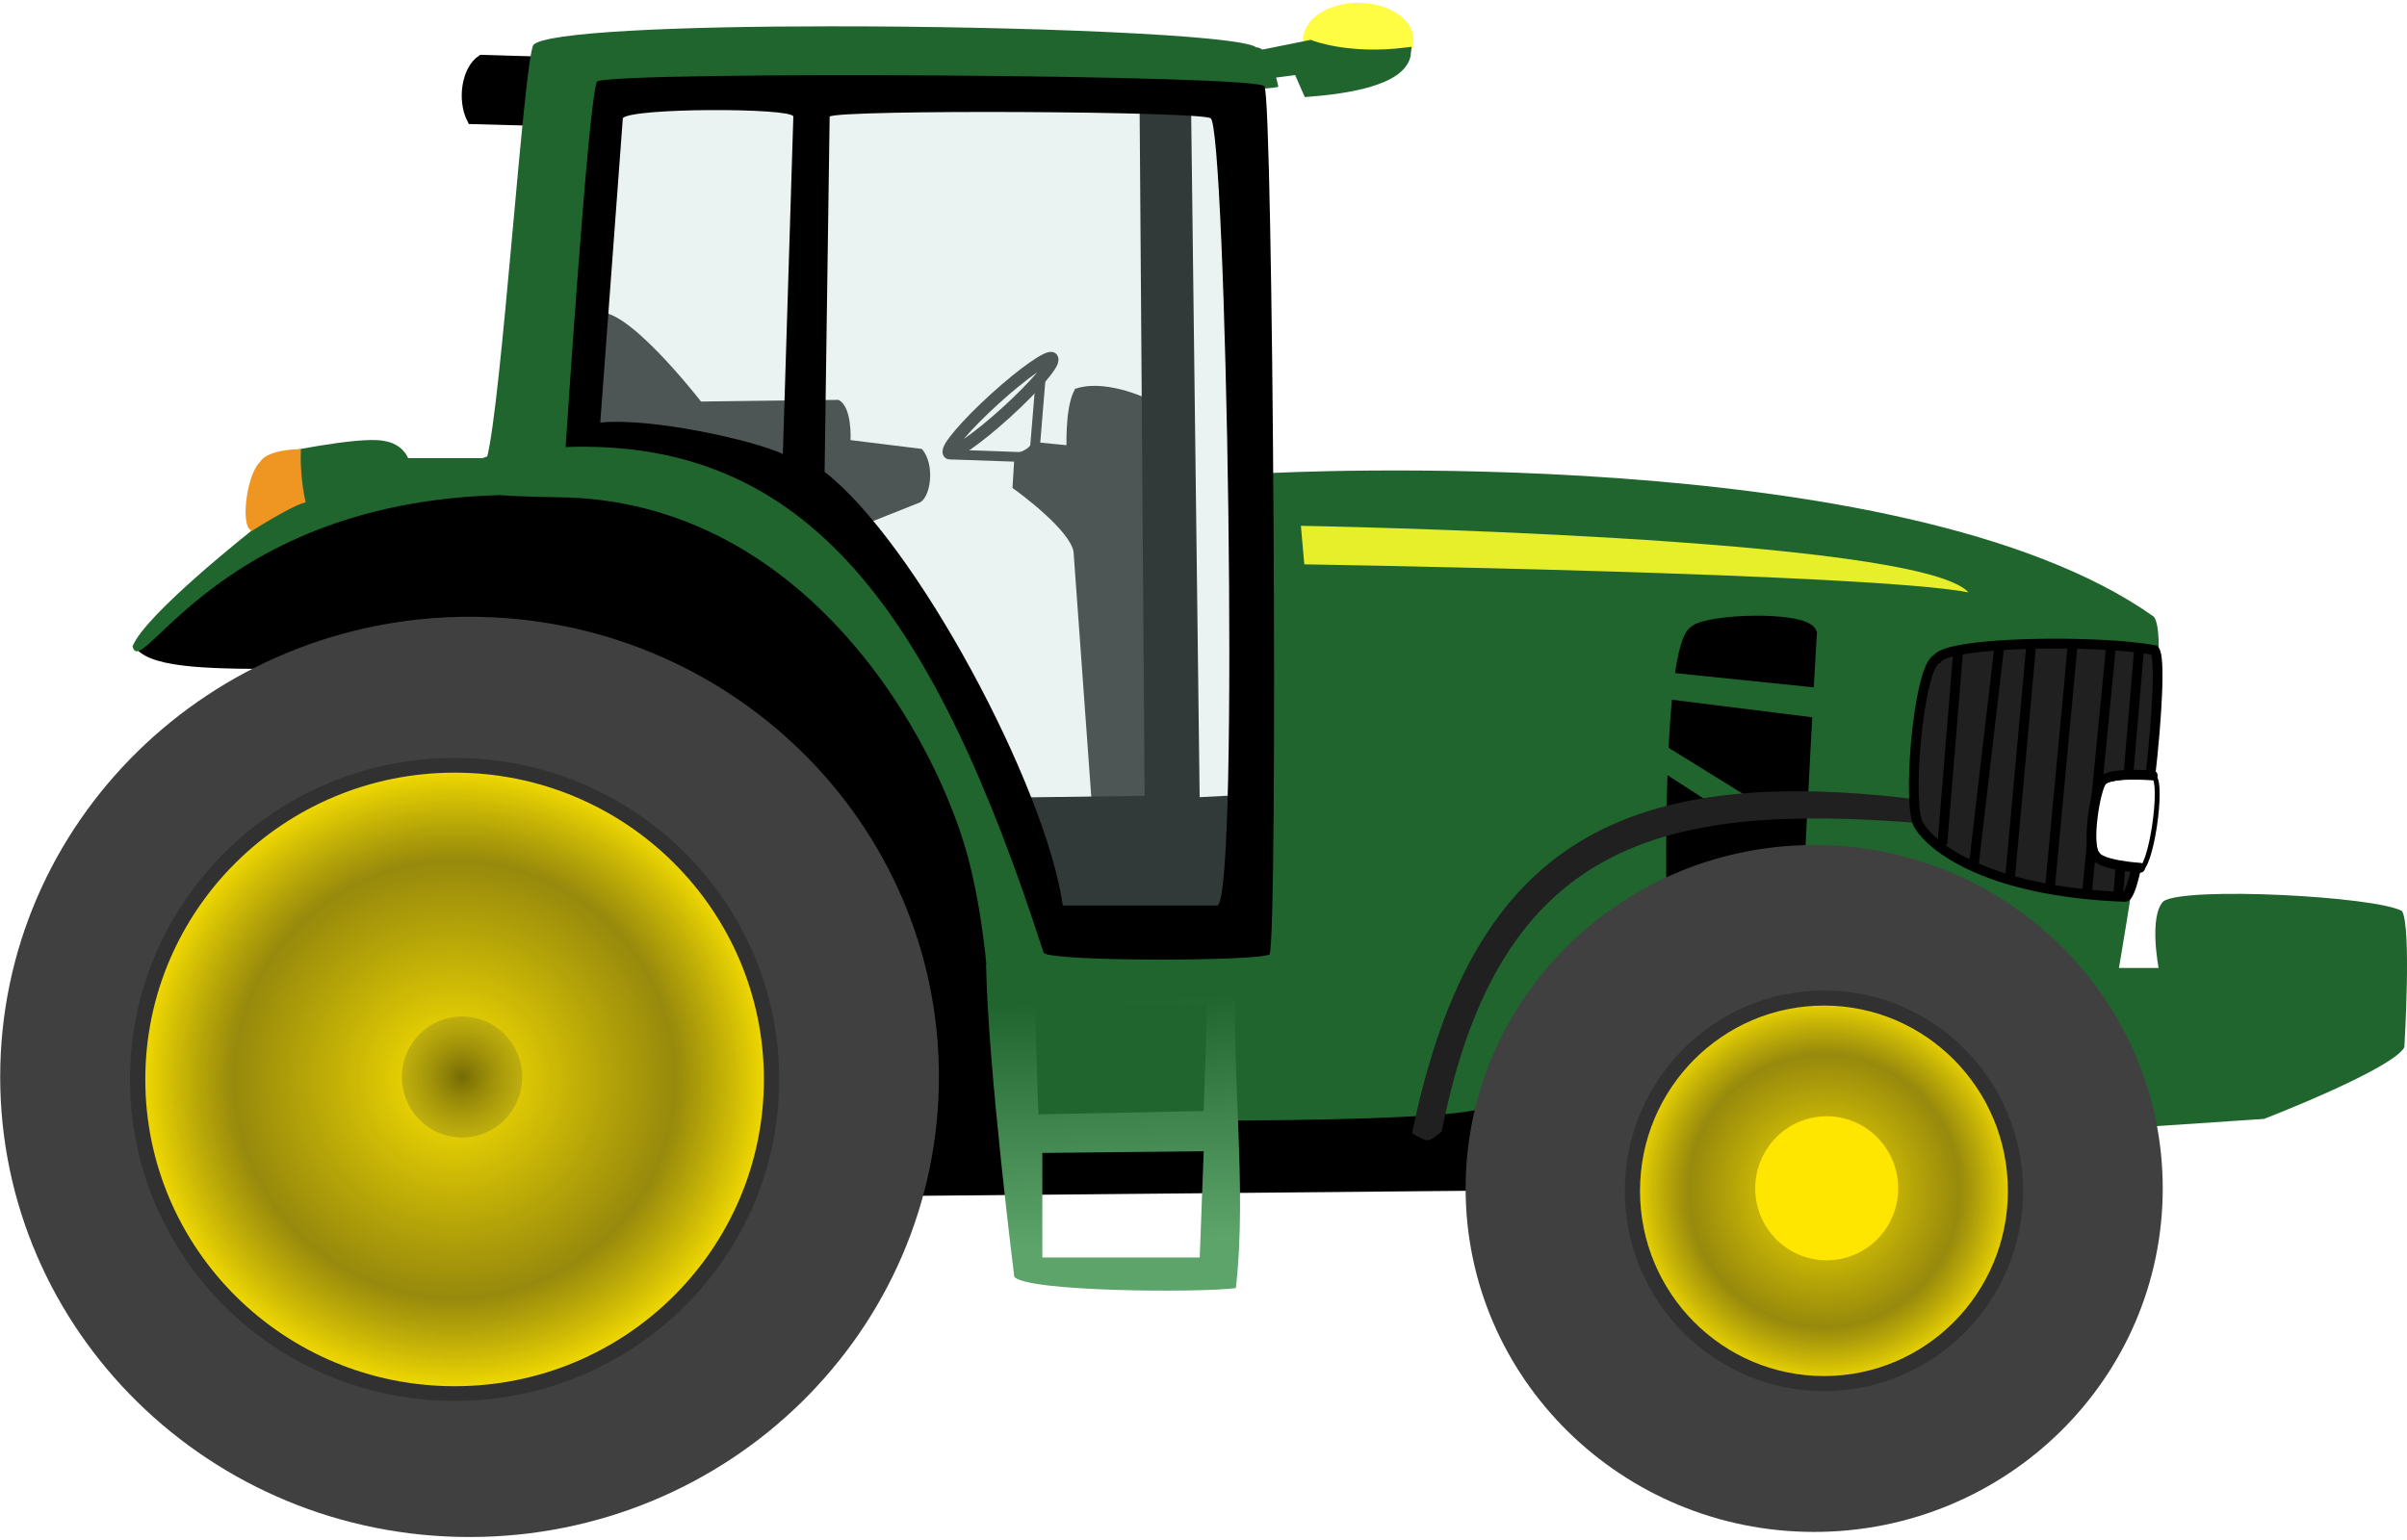
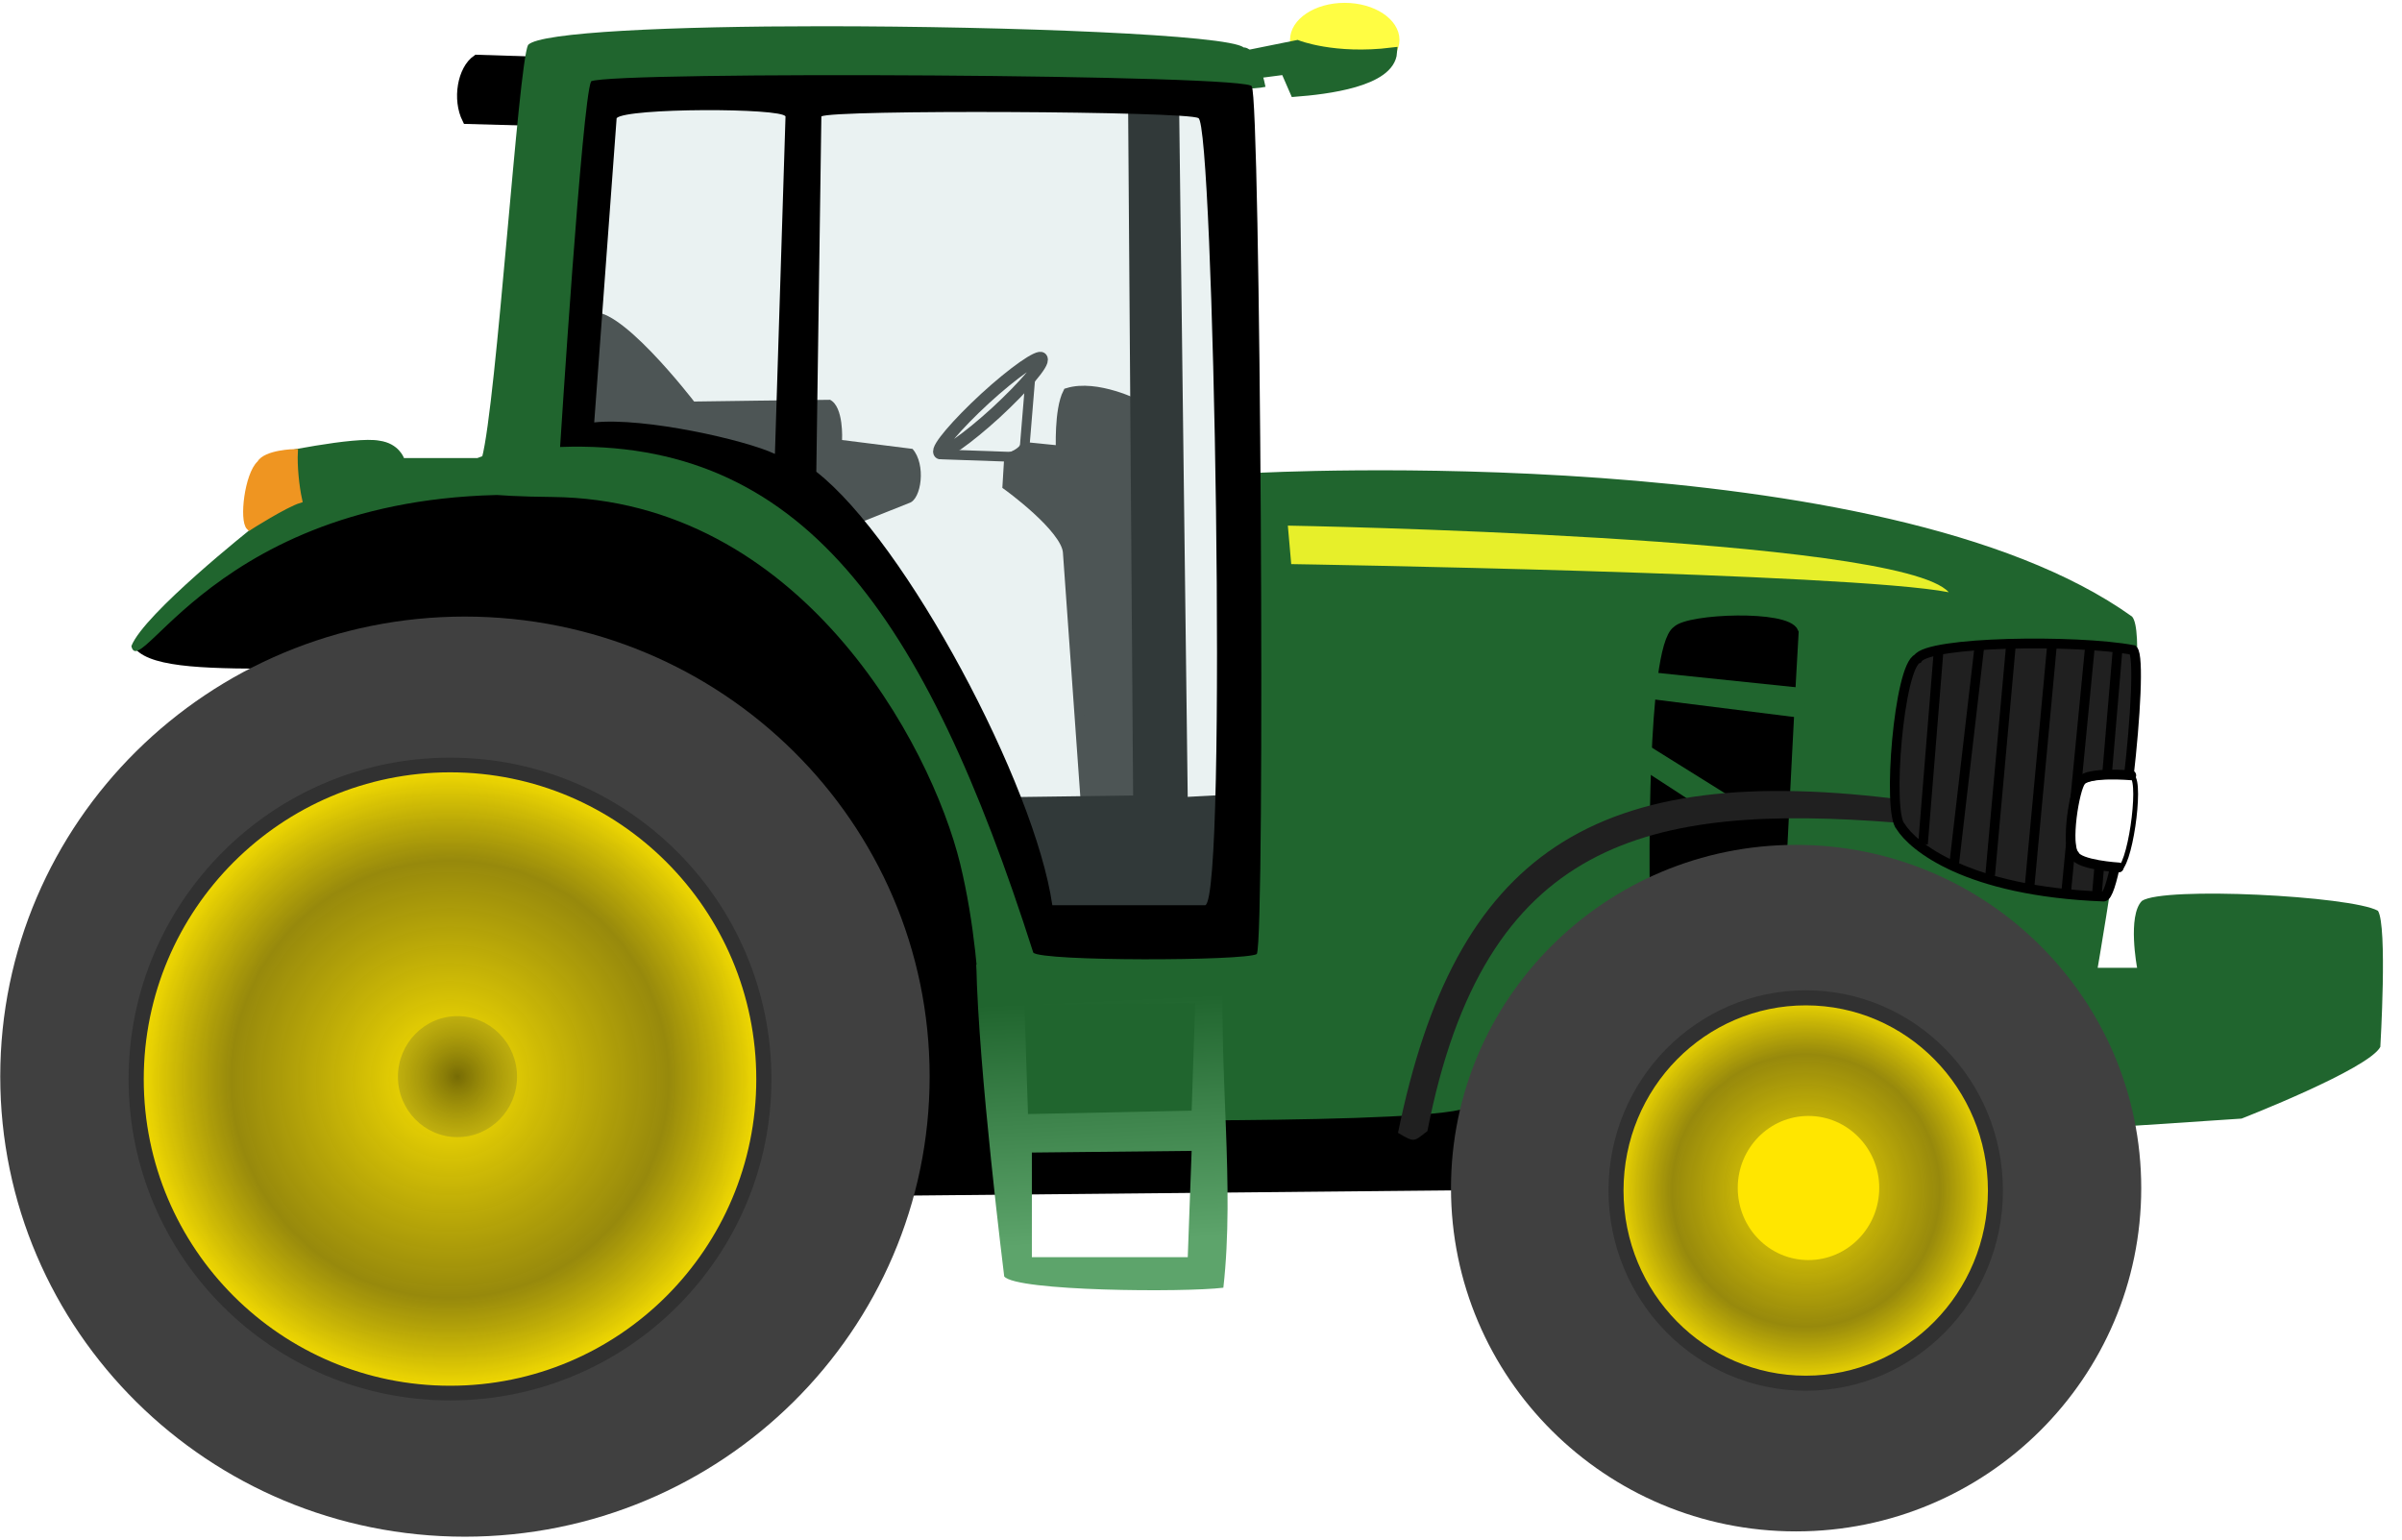
- <svg xmlns="http://www.w3.org/2000/svg" width="50pt" height="32pt" viewBox="0 0 50 32" version="1.1">
+ <svg xmlns="http://www.w3.org/2000/svg" width="39pt" height="25pt" viewBox="0 0 39 25" version="1.1">
  <defs>
-     <linearGradient id="linear0" gradientUnits="userSpaceOnUse" x1="222.52" y1="249.2" x2="221.34" y2="224.45" gradientTransform="matrix(0.202233,0,0,0.203624,-21.65709,-24.92533)">
+     <linearGradient id="linear0" gradientUnits="userSpaceOnUse" x1="222.52" y1="249.2" x2="221.34" y2="224.45" gradientTransform="matrix(0.15649,0,0,0.159081,-16.75847,-19.47291)">
      <stop offset="0" style="stop-color:rgb(36.471%,64.314%,41.961%);stop-opacity:1;" />
      <stop offset="1" style="stop-color:rgb(12.549%,39.608%,18.039%);stop-opacity:1;" />
    </linearGradient>
    <radialGradient id="radial0" gradientUnits="userSpaceOnUse" cx="155.31" cy="233.57" fx="155.31" fy="233.57" r="31.812" gradientTransform="matrix(1,0,0,1.0318,0.000000000000014211,-7.4166)">
      <stop offset="0" style="stop-color:rgb(100%,90.196%,0%);stop-opacity:1;" />
      <stop offset="0.68" style="stop-color:rgb(67.059%,60.392%,0%);stop-opacity:0.812;" />
      <stop offset="1" style="stop-color:rgb(100%,90.196%,0%);stop-opacity:1;" />
    </radialGradient>
-     <radialGradient id="radial1" gradientUnits="userSpaceOnUse" cx="155.06" cy="232.3" fx="155.06" fy="232.3" r="7.821" gradientTransform="matrix(0.176687,0,0,0.176769,-17.79829,-18.68492)">
+     <radialGradient id="radial1" gradientUnits="userSpaceOnUse" cx="155.06" cy="232.3" fx="155.06" fy="232.3" r="7.821" gradientTransform="matrix(0.136722,0,0,0.138101,-13.77249,-14.59759)">
      <stop offset="0" style="stop-color:rgb(46.275%,41.961%,1.961%);stop-opacity:1;" />
      <stop offset="1" style="stop-color:rgb(74.51%,68.235%,6.667%);stop-opacity:0.784;" />
    </radialGradient>
    <radialGradient id="radial2" gradientUnits="userSpaceOnUse" cx="295.22" cy="243.92" fx="295.22" fy="243.92" r="19.69" gradientTransform="matrix(1,0,0,1.0128,0,-3.1284)">
      <stop offset="0" style="stop-color:rgb(100%,90.196%,0%);stop-opacity:1;" />
      <stop offset="0.68" style="stop-color:rgb(67.059%,60.392%,0%);stop-opacity:0.812;" />
      <stop offset="1" style="stop-color:rgb(100%,90.196%,0%);stop-opacity:1;" />
    </radialGradient>
  </defs>
  <g id="surface1">
-     <path style="fill-rule:nonzero;fill:rgb(0%,0%,0%);fill-opacity:1;stroke-width:1;stroke-linecap:butt;stroke-linejoin:miter;stroke:rgb(0%,0%,0%);stroke-opacity:1;stroke-miterlimit:4;" d="M 165.133 128.759 L 156.557 128.509 C 155.031 129.526 154.529 132.557 155.553 134.571 L 164.631 134.821 Z M 165.133 128.759 " transform="matrix(0.202233,0,0,0.203624,-21.65709,-24.92533)" />
-     <path style="fill-rule:nonzero;fill:rgb(14.902%,14.902%,14.902%);fill-opacity:1;stroke-width:1;stroke-linecap:butt;stroke-linejoin:miter;stroke:rgb(14.902%,14.902%,14.902%);stroke-opacity:1;stroke-miterlimit:4;" d="M 225.186 163.75 C 225.186 163.75 220.898 161.601 217.865 162.503 C 216.957 164.287 217.15 168.392 217.15 168.392 L 213.403 168.027 C 213.403 168.027 213.075 168.718 211.781 169.102 L 211.607 171.96 C 211.607 171.96 217.672 176.257 217.865 178.751 L 219.7 203.939 C 220.782 205.896 225.533 203.747 227.504 205.186 Z M 225.186 163.75 " transform="matrix(0.202233,0,0,0.203624,-21.65709,-24.92533)" />
-     <path style="fill:none;stroke-width:1.467;stroke-linecap:butt;stroke-linejoin:miter;stroke:rgb(14.902%,14.902%,14.902%);stroke-opacity:1;stroke-miterlimit:4;" d="M 270.098 149.914 C 270.101 150.486 266.335 150.969 261.697 150.969 C 257.06 150.969 253.293 150.482 253.29 149.909 C 253.288 149.337 257.054 148.854 261.691 148.854 C 266.329 148.854 270.096 149.341 270.098 149.914 Z M 270.098 149.914 " transform="matrix(0.128029,-0.116241,0.108623,0.137008,-29.00522,18.31011)" />
-     <path style="fill:none;stroke-width:1;stroke-linecap:butt;stroke-linejoin:miter;stroke:rgb(14.902%,14.902%,14.902%);stroke-opacity:1;stroke-miterlimit:4;" d="M 204.808 168.795 L 212.012 169.044 " transform="matrix(0.202233,0,0,0.203624,-21.65709,-24.92533)" />
-     <path style="fill:none;stroke-width:1;stroke-linecap:butt;stroke-linejoin:miter;stroke:rgb(14.902%,14.902%,14.902%);stroke-opacity:1;stroke-miterlimit:4;" d="M 214.021 160.584 L 213.403 168.027 " transform="matrix(0.202233,0,0,0.203624,-21.65709,-24.92533)" />
-     <path style="fill-rule:nonzero;fill:rgb(0%,0%,0%);fill-opacity:1;stroke-width:1;stroke-linecap:butt;stroke-linejoin:miter;stroke:rgb(0%,0%,0%);stroke-opacity:1;stroke-miterlimit:4;" d="M 224.645 133.036 L 225.166 204.112 L 211.955 204.285 L 215.721 216.428 L 235.172 215.718 L 236.427 203.939 L 229.821 204.285 L 228.933 133.209 Z M 224.645 133.036 " transform="matrix(0.202233,0,0,0.203624,-21.65709,-24.92533)" />
-     <path style=" stroke:none;fill-rule:nonzero;fill:rgb(0%,0%,0%);fill-opacity:1;" d="M 2.84 13.492 C 7.879 6.281 19.098 10.68 20.402 16.953 L 20.887 23.02 L 30.949 22.996 L 30.641 24.742 L 19.098 24.848 C 19.609 10.242 4.328 15.125 2.84 13.492 Z M 2.84 13.492 " />
-     <path style=" stroke:none;fill-rule:nonzero;fill:rgb(12.549%,39.608%,18.039%);fill-opacity:1;" d="M 17.242 0.547 C 14.125 0.547 11.324 0.664 11.078 0.934 C 10.875 1.344 10.418 8.387 10.113 9.52 L 8.477 9.52 C 8.477 9.52 8.371 9.215 7.961 9.16 C 7.453 9.059 5.676 9.441 5.676 9.441 C 5.473 9.801 5.309 10.961 5.309 10.961 C 5.309 10.961 3.012 12.762 2.754 13.43 C 2.941 14.246 4.75 9.914 11.633 10.309 L 11.852 9.172 C 11.852 9.172 11.836 9.172 11.84 9.172 L 12.551 1.906 C 13.113 1.961 24.152 1.805 24.152 1.805 C 24.152 1.805 26.098 1.91 26.555 1.805 C 26.555 1.805 26.402 0.984 26.094 0.984 C 25.777 0.727 21.246 0.543 17.242 0.547 Z M 11.633 9.047 C 11.633 9.047 6.395 10.281 11.59 10.332 C 16.785 10.383 19.531 15.461 20.145 17.957 C 20.758 20.453 20.477 22.73 20.836 23.277 L 21.469 23.27 C 21.469 23.27 30.336 23.395 30.84 22.996 C 34.109 15.926 42.066 16.23 44.754 23.402 L 47.031 23.25 C 47.031 23.25 49.691 22.223 49.945 21.762 C 49.945 21.762 50.098 19.238 49.895 18.93 C 49.332 18.621 45.398 18.418 44.941 18.727 C 44.633 19.035 44.84 20.113 44.84 20.113 L 44.016 20.113 C 44.016 20.113 45.199 13.328 44.738 12.812 C 39.527 9.113 26.348 9.832 26.348 9.832 L 26.223 19.73 L 21.859 19.758 C 21.043 16.879 19.285 8.902 11.637 9.047 Z M 11.633 9.047 " />
-     <path style=" stroke:none;fill-rule:nonzero;fill:rgb(14.902%,14.902%,14.902%);fill-opacity:1;" d="M 12.359 6.527 C 12.902 6.199 14.562 8.344 14.562 8.344 C 14.562 8.344 17.129 8.309 17.418 8.309 C 17.707 8.453 17.668 9.145 17.668 9.145 L 19.148 9.328 C 19.438 9.652 19.332 10.379 19.078 10.453 L 17.887 10.926 L 16.008 9.727 C 15.539 9.035 12.07 9 12.07 9 Z M 12.359 6.527 " />
-     <path style=" stroke:none;fill-rule:nonzero;fill:rgb(70.588%,81.176%,81.176%);fill-opacity:0.275;" d="M 12.648 2.055 L 12.109 9 C 12.109 9 15.938 9.145 16.586 10.199 C 18.609 10.855 21.641 17.98 21.785 19.219 L 26.012 19.219 C 26.012 19.219 25.938 2.238 25.723 2.02 C 25.723 2.02 13.082 1.727 12.648 2.055 Z M 12.648 2.055 " />
-     <path style=" stroke:none;fill-rule:nonzero;fill:rgb(0%,0%,0%);fill-opacity:1;" d="M 12.402 1.691 C 12.219 2.055 11.75 9.289 11.75 9.289 C 16.805 9.109 19.402 12.746 21.68 19.801 C 21.859 19.984 26.121 19.977 26.371 19.832 C 26.555 19.504 26.445 1.98 26.266 1.801 C 26.41 1.547 12.871 1.473 12.402 1.691 Z M 16.48 2.422 L 16.262 9.434 C 15.648 9.145 13.516 8.672 12.469 8.781 L 12.938 2.453 C 13.152 2.238 16.406 2.238 16.48 2.418 Z M 17.234 2.422 C 17.453 2.273 24.93 2.309 25.145 2.457 C 25.469 2.527 25.762 18.637 25.289 18.816 L 22.078 18.816 C 21.715 16.309 19.008 11.258 17.129 9.805 Z M 17.234 2.422 " />
-     <path style="fill-rule:nonzero;fill:rgb(93.725%,58.431%,12.941%);fill-opacity:1;stroke-width:0.6;stroke-linecap:butt;stroke-linejoin:miter;stroke:rgb(93.725%,58.431%,12.941%);stroke-opacity:1;stroke-miterlimit:4;" d="M 132.954 176.238 C 132.954 176.238 136.682 173.898 138.13 173.456 C 137.821 172.018 137.628 169.927 137.686 168.545 C 137.686 168.545 134.673 168.603 134.035 169.735 C 132.78 170.867 132.2 175.49 132.954 176.238 Z M 132.954 176.238 " transform="matrix(0.202233,0,0,0.203624,-21.65709,-24.92533)" />
-     <path style="fill-rule:nonzero;fill:rgb(0%,0%,0%);fill-opacity:1;stroke-width:1;stroke-linecap:butt;stroke-linejoin:miter;stroke:rgb(0%,0%,0%);stroke-opacity:1;stroke-miterlimit:4;" d="M 278.748 212.687 C 278.748 212.687 278.4 188.573 281.066 186.789 C 282.321 185.542 292.501 185.178 293.215 186.962 C 293.042 189.475 291.96 210.366 291.96 210.366 Z M 278.748 212.687 " transform="matrix(0.202233,0,0,0.203624,-21.65709,-24.92533)" />
-     <path style=" stroke:none;fill-rule:nonzero;fill:rgb(12.549%,39.608%,18.039%);fill-opacity:1;" d="M 34.391 13.945 L 37.93 14.309 L 37.82 14.926 L 34.316 14.488 Z M 34.391 13.945 " />
-     <path style=" stroke:none;fill-rule:nonzero;fill:rgb(12.549%,39.608%,18.039%);fill-opacity:1;" d="M 34.32 15.328 L 36.379 16.602 L 35.512 16.672 L 34.102 15.762 Z M 34.32 15.328 " />
-     <path style=" stroke:none;fill-rule:nonzero;fill:rgb(90.588%,93.725%,16.471%);fill-opacity:1;" d="M 27.023 10.926 L 27.094 11.727 C 27.094 11.727 38.832 11.91 40.891 12.309 C 39.844 11.145 27.023 10.926 27.023 10.926 Z M 27.023 10.926 " />
-     <path style=" stroke:none;fill-rule:nonzero;fill:rgb(12.549%,12.549%,12.549%);fill-opacity:1;" d="M 29.332 23.547 C 29.695 23.762 29.66 23.727 29.949 23.512 C 31.141 17.445 34.57 16.691 39.805 17.098 C 40.023 16.883 40.168 16.812 40.023 16.637 C 33.414 15.766 30.527 17.762 29.332 23.547 Z M 29.332 23.547 " />
-     <path style=" stroke:none;fill-rule:nonzero;fill:url(#linear0);" d="M 25.672 19.98 L 24.859 20.016 L 21.723 20.016 L 20.484 20.051 C 20.523 22.195 21.07 26.531 21.07 26.531 C 21.324 26.84 24.855 26.867 25.672 26.766 C 25.914 24.637 25.566 22.281 25.672 19.98 Z M 25.078 20.848 L 25.004 23.086 L 21.57 23.156 L 21.496 20.883 Z M 25.004 23.922 L 24.922 26.129 L 21.652 26.129 L 21.652 23.957 Z M 25.004 23.922 " />
-     <path style="fill-rule:nonzero;fill:rgb(12.549%,12.549%,12.549%);fill-opacity:1;stroke-width:1;stroke-linecap:butt;stroke-linejoin:miter;stroke:rgb(0%,0%,0%);stroke-opacity:1;stroke-miterlimit:4;" d="M 328.389 188.746 C 322.498 187.672 307.142 187.863 306.06 189.647 C 304.109 190.357 302.854 205.359 304.283 206.778 C 305.539 208.754 311.063 213.397 325.357 213.934 C 326.96 213.934 329.645 189.993 328.389 188.746 Z M 328.389 188.746 " transform="matrix(0.202233,0,0,0.203624,-21.65709,-24.92533)" />
-     <path style="fill:none;stroke-width:1;stroke-linecap:butt;stroke-linejoin:miter;stroke:rgb(0%,0%,0%);stroke-opacity:1;stroke-miterlimit:4;" d="M 308.204 189.11 L 306.601 208.582 " transform="matrix(0.202233,0,0,0.203624,-21.65709,-24.92533)" />
-     <path style="fill:none;stroke-width:1;stroke-linecap:butt;stroke-linejoin:miter;stroke:rgb(0%,0%,0%);stroke-opacity:1;stroke-miterlimit:4;" d="M 312.492 188.036 L 309.827 210.711 " transform="matrix(0.202233,0,0,0.203624,-21.65709,-24.92533)" />
-     <path style="fill:none;stroke-width:1;stroke-linecap:butt;stroke-linejoin:miter;stroke:rgb(0%,0%,0%);stroke-opacity:1;stroke-miterlimit:4;" d="M 315.718 188.381 L 313.574 211.785 " transform="matrix(0.202233,0,0,0.203624,-21.65709,-24.92533)" />
-     <path style="fill:none;stroke-width:1;stroke-linecap:butt;stroke-linejoin:miter;stroke:rgb(0%,0%,0%);stroke-opacity:1;stroke-miterlimit:4;" d="M 320.006 188.036 L 317.669 212.86 " transform="matrix(0.202233,0,0,0.203624,-21.65709,-24.92533)" />
-     <path style="fill:none;stroke-width:1;stroke-linecap:butt;stroke-linejoin:miter;stroke:rgb(0%,0%,0%);stroke-opacity:1;stroke-miterlimit:4;" d="M 323.927 188.381 L 321.435 213.742 " transform="matrix(0.202233,0,0,0.203624,-21.65709,-24.92533)" />
-     <path style="fill:none;stroke-width:1;stroke-linecap:butt;stroke-linejoin:miter;stroke:rgb(0%,0%,0%);stroke-opacity:1;stroke-miterlimit:4;" d="M 326.786 188.938 L 324.642 213.934 " transform="matrix(0.202233,0,0,0.203624,-21.65709,-24.92533)" />
-     <path style="fill-rule:nonzero;fill:rgb(100%,100%,100%);fill-opacity:1;stroke-width:0.5;stroke-linecap:butt;stroke-linejoin:miter;stroke:rgb(0%,0%,0%);stroke-opacity:1;stroke-miterlimit:4;" d="M 328.331 201.676 C 328.331 201.676 324.12 201.407 322.961 202.309 C 322.034 203.018 321.745 208.639 322.556 209.944 L 326.786 211.191 C 328.041 211.267 329.297 202.366 328.331 201.676 Z M 328.331 201.676 " transform="matrix(0.202233,0,0,0.203624,-21.65709,-24.92533)" />
-     <path style="fill:none;stroke-width:1;stroke-linecap:round;stroke-linejoin:round;stroke:rgb(0%,0%,0%);stroke-opacity:1;stroke-miterlimit:4;" d="M 328.215 201.541 C 328.215 201.541 323.676 201.158 323 202.136 C 322.324 202.846 321.358 208.735 322.324 209.675 C 322.768 210.711 326.921 210.961 326.921 210.961 " transform="matrix(0.202233,0,0,0.203624,-21.65709,-24.92533)" />
-     <path style="fill-rule:nonzero;fill:rgb(100%,99.216%,26.275%);fill-opacity:1;stroke-width:0.5;stroke-linecap:round;stroke-linejoin:round;stroke:rgb(100%,99.216%,26.275%);stroke-opacity:1;stroke-miterlimit:4;" d="M 252.034 126.495 C 252.034 128.452 249.601 130.025 246.607 130.025 C 243.594 130.025 241.179 128.452 241.179 126.495 C 241.179 124.538 243.594 122.946 246.607 122.946 C 249.601 122.946 252.034 124.538 252.034 126.495 Z M 252.034 126.495 " transform="matrix(0.202233,0,0,0.203624,-21.65709,-24.92533)" />
-     <path style="fill-rule:nonzero;fill:rgb(12.549%,39.608%,18.039%);fill-opacity:1;stroke-width:1;stroke-linecap:butt;stroke-linejoin:miter;stroke:rgb(12.549%,39.608%,18.039%);stroke-opacity:1;stroke-miterlimit:4;" d="M 236.621 130.025 L 240.426 129.526 L 241.43 131.79 C 244.714 131.54 251.281 130.792 251.532 127.761 C 245.467 128.509 241.681 126.994 241.681 126.994 L 235.365 128.26 Z M 236.621 130.025 " transform="matrix(0.202233,0,0,0.203624,-21.65709,-24.92533)" />
-     <path style=" stroke:none;fill-rule:nonzero;fill:rgb(25.098%,25.098%,25.098%);fill-opacity:1;" d="M 19.504 22.375 C 19.504 27.656 15.141 31.938 9.754 31.938 C 4.367 31.938 0.004 27.656 0.004 22.375 C 0.004 17.094 4.367 12.816 9.754 12.816 C 15.141 12.816 19.504 17.094 19.504 22.375 Z M 19.504 22.375 " />
-     <path style="fill-rule:nonzero;fill:url(#radial0);stroke-width:1.5;stroke-linecap:round;stroke-linejoin:round;stroke:rgb(19.216%,19.216%,19.216%);stroke-opacity:1;stroke-miterlimit:4;" d="M 186.362 233.57 C 186.362 251.286 172.468 265.643 155.312 265.643 C 138.156 265.643 124.244 251.286 124.244 233.57 C 124.244 215.854 138.156 201.496 155.312 201.496 C 172.468 201.496 186.362 215.854 186.362 233.57 Z M 186.362 233.57 " transform="matrix(0.21198,0,0,0.203512,-23.47781,-25.10452)" />
-     <path style=" stroke:none;fill-rule:nonzero;fill:url(#radial1);" d="M 10.848 22.379 C 10.848 23.074 10.289 23.637 9.598 23.637 C 8.91 23.637 8.348 23.074 8.348 22.379 C 8.348 21.684 8.91 21.121 9.598 21.121 C 10.289 21.121 10.848 21.684 10.848 22.379 Z M 10.848 22.379 " />
-     <path style=" stroke:none;fill-rule:nonzero;fill:rgb(25.098%,25.098%,25.098%);fill-opacity:1;" d="M 44.926 24.695 C 44.926 28.637 41.684 31.832 37.684 31.832 C 33.688 31.832 30.445 28.637 30.445 24.695 C 30.445 20.754 33.688 17.559 37.684 17.559 C 41.684 17.559 44.926 20.754 44.926 24.695 Z M 44.926 24.695 " />
-     <path style="fill-rule:nonzero;fill:url(#radial2);stroke-width:1.5;stroke-linecap:round;stroke-linejoin:round;stroke:rgb(19.216%,19.216%,19.216%);stroke-opacity:1;stroke-miterlimit:4;" d="M 314.151 243.925 C 314.151 254.517 305.671 263.106 295.221 263.106 C 284.751 263.106 276.271 254.517 276.271 243.925 C 276.271 233.314 284.751 224.724 295.221 224.724 C 305.671 224.724 314.151 233.314 314.151 243.925 Z M 314.151 243.925 " transform="matrix(0.210059,0,0,0.208735,-24.12312,-26.16947)" />
-     <path style=" stroke:none;fill-rule:nonzero;fill:rgb(100%,90.196%,0%);fill-opacity:1;" d="M 39.43 24.691 C 39.43 25.52 38.766 26.188 37.945 26.188 C 37.125 26.188 36.461 25.52 36.461 24.691 C 36.461 23.867 37.125 23.195 37.945 23.195 C 38.766 23.195 39.43 23.867 39.43 24.691 Z M 39.43 24.691 " />
+     <path style="fill-rule:nonzero;fill:rgb(0%,0%,0%);fill-opacity:1;stroke-width:1;stroke-linecap:butt;stroke-linejoin:miter;stroke:rgb(0%,0%,0%);stroke-opacity:1;stroke-miterlimit:4;" d="M 165.126 128.768 L 156.564 128.498 C 155.041 129.53 154.517 132.55 155.54 134.563 L 164.627 134.809 Z M 165.126 128.768 " transform="matrix(0.15649,0,0,0.159081,-16.75847,-19.47291)" />
+     <path style="fill-rule:nonzero;fill:rgb(14.902%,14.902%,14.902%);fill-opacity:1;stroke-width:1;stroke-linecap:butt;stroke-linejoin:miter;stroke:rgb(14.902%,14.902%,14.902%);stroke-opacity:1;stroke-miterlimit:4;" d="M 225.184 163.759 C 225.184 163.759 220.89 161.598 217.87 162.507 C 216.946 164.275 217.146 168.4 217.146 168.4 L 213.402 168.032 C 213.402 168.032 213.077 168.719 211.779 169.112 L 211.604 171.961 C 211.604 171.961 217.67 176.258 217.87 178.762 L 219.692 203.931 C 220.79 205.896 225.533 203.76 227.505 205.184 Z M 225.184 163.759 " transform="matrix(0.15649,0,0,0.159081,-16.75847,-19.47291)" />
+     <path style="fill:none;stroke-width:1.467;stroke-linecap:butt;stroke-linejoin:miter;stroke:rgb(14.902%,14.902%,14.902%);stroke-opacity:1;stroke-miterlimit:4;" d="M 270.086 149.918 C 270.114 150.489 266.324 150.96 261.697 150.975 C 257.048 150.972 253.285 150.48 253.298 149.907 C 253.27 149.336 257.06 148.866 261.687 148.85 C 266.337 148.853 270.099 149.345 270.086 149.918 Z M 270.086 149.918 " transform="matrix(0.0990701,-0.0908133,0.0840535,0.107037,-22.44451,14.30477)" />
+     <path style="fill:none;stroke-width:1;stroke-linecap:butt;stroke-linejoin:miter;stroke:rgb(14.902%,14.902%,14.902%);stroke-opacity:1;stroke-miterlimit:4;" d="M 204.815 168.793 L 212.004 169.039 " transform="matrix(0.15649,0,0,0.159081,-16.75847,-19.47291)" />
+     <path style="fill:none;stroke-width:1;stroke-linecap:butt;stroke-linejoin:miter;stroke:rgb(14.902%,14.902%,14.902%);stroke-opacity:1;stroke-miterlimit:4;" d="M 214.026 160.592 L 213.402 168.032 " transform="matrix(0.15649,0,0,0.159081,-16.75847,-19.47291)" />
+     <path style="fill-rule:nonzero;fill:rgb(0%,0%,0%);fill-opacity:1;stroke-width:1;stroke-linecap:butt;stroke-linejoin:miter;stroke:rgb(0%,0%,0%);stroke-opacity:1;stroke-miterlimit:4;" d="M 224.634 133.041 L 225.159 204.103 L 211.954 204.275 L 215.723 216.43 L 235.168 215.718 L 236.416 203.931 L 229.826 204.275 L 228.928 133.213 Z M 224.634 133.041 " transform="matrix(0.15649,0,0,0.159081,-16.75847,-19.47291)" />
+     <path style=" stroke:none;fill-rule:nonzero;fill:rgb(0%,0%,0%);fill-opacity:1;" d="M 2.199 10.539 C 6.098 4.906 14.777 8.344 15.789 13.246 L 16.164 17.984 L 23.949 17.965 L 23.711 19.328 L 14.777 19.414 C 15.176 8 3.348 11.816 2.199 10.539 Z M 2.199 10.539 " />
+     <path style=" stroke:none;fill-rule:nonzero;fill:rgb(12.549%,39.608%,18.039%);fill-opacity:1;" d="M 13.344 0.426 C 10.93 0.426 8.762 0.52 8.574 0.73 C 8.414 1.051 8.062 6.551 7.824 7.438 L 6.559 7.438 C 6.559 7.438 6.477 7.199 6.16 7.156 C 5.766 7.078 4.391 7.375 4.391 7.375 C 4.234 7.656 4.109 8.562 4.109 8.562 C 4.109 8.562 2.332 9.969 2.133 10.492 C 2.277 11.129 3.676 7.746 9 8.055 L 9.172 7.164 C 9.172 7.164 9.16 7.164 9.16 7.164 L 9.711 1.488 C 10.148 1.531 18.688 1.41 18.688 1.41 C 18.688 1.41 20.195 1.492 20.547 1.41 C 20.547 1.41 20.43 0.77 20.191 0.77 C 19.945 0.566 16.441 0.426 13.344 0.426 Z M 9 7.066 C 9 7.066 4.949 8.031 8.969 8.07 C 12.988 8.113 15.113 12.078 15.59 14.027 C 16.062 15.98 15.844 17.758 16.125 18.184 L 16.613 18.18 C 16.613 18.18 23.473 18.277 23.863 17.965 C 26.395 12.441 32.551 12.68 34.633 18.281 L 36.395 18.164 C 36.395 18.164 38.453 17.363 38.648 17 C 38.648 17 38.766 15.031 38.609 14.789 C 38.172 14.547 35.129 14.391 34.777 14.629 C 34.539 14.871 34.699 15.715 34.699 15.715 L 34.059 15.715 C 34.059 15.715 34.977 10.414 34.617 10.012 C 30.586 7.121 20.387 7.68 20.387 7.68 L 20.293 15.414 L 16.914 15.438 C 16.285 13.188 14.922 6.953 9.004 7.066 Z M 9 7.066 " />
+     <path style=" stroke:none;fill-rule:nonzero;fill:rgb(14.902%,14.902%,14.902%);fill-opacity:1;" d="M 9.562 5.098 C 9.984 4.844 11.27 6.52 11.27 6.52 C 11.27 6.52 13.254 6.492 13.477 6.492 C 13.703 6.605 13.672 7.145 13.672 7.145 L 14.816 7.289 C 15.039 7.539 14.961 8.109 14.762 8.168 L 13.84 8.535 L 12.387 7.598 C 12.023 7.059 9.34 7.031 9.34 7.031 Z M 9.562 5.098 " />
+     <path style=" stroke:none;fill-rule:nonzero;fill:rgb(70.588%,81.176%,81.176%);fill-opacity:0.275;" d="M 9.789 1.605 L 9.371 7.031 C 9.371 7.031 12.332 7.145 12.836 7.969 C 14.398 8.48 16.746 14.047 16.859 15.016 L 20.129 15.016 C 20.129 15.016 20.07 1.75 19.906 1.578 C 19.906 1.578 10.121 1.348 9.789 1.605 Z M 9.789 1.605 " />
+     <path style=" stroke:none;fill-rule:nonzero;fill:rgb(0%,0%,0%);fill-opacity:1;" d="M 9.598 1.32 C 9.453 1.605 9.094 7.258 9.094 7.258 C 13.004 7.117 15.016 9.957 16.777 15.469 C 16.914 15.613 20.211 15.605 20.406 15.492 C 20.547 15.238 20.465 1.547 20.324 1.406 C 20.438 1.207 9.961 1.152 9.598 1.32 Z M 12.754 1.891 L 12.582 7.371 C 12.109 7.145 10.457 6.773 9.648 6.859 L 10.012 1.918 C 10.176 1.75 12.695 1.75 12.754 1.891 Z M 13.336 1.891 C 13.504 1.777 19.289 1.805 19.457 1.918 C 19.707 1.973 19.934 14.559 19.57 14.699 L 17.086 14.699 C 16.805 12.742 14.707 8.797 13.254 7.66 Z M 13.336 1.891 " />
+     <path style="fill-rule:nonzero;fill:rgb(93.725%,58.431%,12.941%);fill-opacity:1;stroke-width:0.6;stroke-linecap:butt;stroke-linejoin:miter;stroke:rgb(93.725%,58.431%,12.941%);stroke-opacity:1;stroke-miterlimit:4;" d="M 132.95 176.233 C 132.95 176.233 136.669 173.901 138.142 173.459 C 137.818 172.01 137.618 169.923 137.693 168.548 C 137.693 168.548 134.672 168.597 134.023 169.726 C 132.775 170.856 132.201 175.497 132.95 176.233 Z M 132.95 176.233 " transform="matrix(0.15649,0,0,0.159081,-16.75847,-19.47291)" />
+     <path style="fill-rule:nonzero;fill:rgb(0%,0%,0%);fill-opacity:1;stroke-width:1;stroke-linecap:butt;stroke-linejoin:miter;stroke:rgb(0%,0%,0%);stroke-opacity:1;stroke-miterlimit:4;" d="M 278.751 212.698 C 278.751 212.698 278.402 188.584 281.073 186.792 C 282.321 185.54 292.505 185.171 293.204 186.964 C 293.029 189.468 291.956 210.365 291.956 210.365 Z M 278.751 212.698 " transform="matrix(0.15649,0,0,0.159081,-16.75847,-19.47291)" />
+     <path style=" stroke:none;fill-rule:nonzero;fill:rgb(12.549%,39.608%,18.039%);fill-opacity:1;" d="M 26.613 10.895 L 29.352 11.18 L 29.266 11.66 L 26.555 11.32 Z M 26.613 10.895 " />
+     <path style=" stroke:none;fill-rule:nonzero;fill:rgb(12.549%,39.608%,18.039%);fill-opacity:1;" d="M 26.559 11.977 L 28.148 12.969 L 27.48 13.023 L 26.387 12.312 Z M 26.559 11.977 " />
+     <path style=" stroke:none;fill-rule:nonzero;fill:rgb(90.588%,93.725%,16.471%);fill-opacity:1;" d="M 20.91 8.535 L 20.965 9.16 C 20.965 9.16 30.047 9.305 31.641 9.617 C 30.832 8.707 20.91 8.535 20.91 8.535 Z M 20.91 8.535 " />
+     <path style=" stroke:none;fill-rule:nonzero;fill:rgb(12.549%,12.549%,12.549%);fill-opacity:1;" d="M 22.699 18.395 C 22.977 18.562 22.953 18.535 23.176 18.367 C 24.098 13.629 26.75 13.039 30.801 13.359 C 30.969 13.191 31.082 13.133 30.969 12.996 C 25.855 12.316 23.621 13.875 22.699 18.395 Z M 22.699 18.395 " />
+     <path style=" stroke:none;fill-rule:nonzero;fill:url(#linear0);" d="M 19.863 15.609 L 19.238 15.637 L 16.809 15.637 L 15.852 15.664 C 15.883 17.34 16.305 20.727 16.305 20.727 C 16.5 20.969 19.234 20.988 19.863 20.91 C 20.051 19.246 19.785 17.406 19.863 15.609 Z M 19.406 16.289 L 19.348 18.035 L 16.691 18.09 L 16.633 16.316 Z M 19.348 18.688 L 19.285 20.414 L 16.754 20.414 L 16.754 18.715 Z M 19.348 18.688 " />
+     <path style="fill-rule:nonzero;fill:rgb(12.549%,12.549%,12.549%);fill-opacity:1;stroke-width:1;stroke-linecap:butt;stroke-linejoin:miter;stroke:rgb(0%,0%,0%);stroke-opacity:1;stroke-miterlimit:4;" d="M 328.4 188.756 C 322.509 187.676 307.133 187.872 306.059 189.64 C 304.112 190.352 302.864 205.356 304.287 206.78 C 305.535 208.744 311.052 213.385 325.355 213.925 C 326.952 213.925 329.648 189.984 328.4 188.756 Z M 328.4 188.756 " transform="matrix(0.15649,0,0,0.159081,-16.75847,-19.47291)" />
+     <path style="fill:none;stroke-width:1;stroke-linecap:butt;stroke-linejoin:miter;stroke:rgb(0%,0%,0%);stroke-opacity:1;stroke-miterlimit:4;" d="M 308.206 189.1 L 306.609 208.572 " transform="matrix(0.15649,0,0,0.159081,-16.75847,-19.47291)" />
+     <path style="fill:none;stroke-width:1;stroke-linecap:butt;stroke-linejoin:miter;stroke:rgb(0%,0%,0%);stroke-opacity:1;stroke-miterlimit:4;" d="M 312.5 188.044 L 309.829 210.709 " transform="matrix(0.15649,0,0,0.159081,-16.75847,-19.47291)" />
+     <path style="fill:none;stroke-width:1;stroke-linecap:butt;stroke-linejoin:miter;stroke:rgb(0%,0%,0%);stroke-opacity:1;stroke-miterlimit:4;" d="M 315.72 188.388 L 313.573 211.789 " transform="matrix(0.15649,0,0,0.159081,-16.75847,-19.47291)" />
+     <path style="fill:none;stroke-width:1;stroke-linecap:butt;stroke-linejoin:miter;stroke:rgb(0%,0%,0%);stroke-opacity:1;stroke-miterlimit:4;" d="M 320.013 188.044 L 317.667 212.869 " transform="matrix(0.15649,0,0,0.159081,-16.75847,-19.47291)" />
+     <path style="fill:none;stroke-width:1;stroke-linecap:butt;stroke-linejoin:miter;stroke:rgb(0%,0%,0%);stroke-opacity:1;stroke-miterlimit:4;" d="M 323.932 188.388 L 321.436 213.753 " transform="matrix(0.15649,0,0,0.159081,-16.75847,-19.47291)" />
+     <path style="fill:none;stroke-width:1;stroke-linecap:butt;stroke-linejoin:miter;stroke:rgb(0%,0%,0%);stroke-opacity:1;stroke-miterlimit:4;" d="M 326.778 188.928 L 324.631 213.925 " transform="matrix(0.15649,0,0,0.159081,-16.75847,-19.47291)" />
+     <path style="fill-rule:nonzero;fill:rgb(100%,100%,100%);fill-opacity:1;stroke-width:0.5;stroke-linecap:butt;stroke-linejoin:miter;stroke:rgb(0%,0%,0%);stroke-opacity:1;stroke-miterlimit:4;" d="M 328.325 201.672 C 328.325 201.672 324.132 201.402 322.958 202.311 C 322.035 203.023 321.735 208.646 322.559 209.947 L 326.778 211.2 C 328.051 211.273 329.299 202.36 328.325 201.672 Z M 328.325 201.672 " transform="matrix(0.15649,0,0,0.159081,-16.75847,-19.47291)" />
+     <path style="fill:none;stroke-width:1;stroke-linecap:round;stroke-linejoin:round;stroke:rgb(0%,0%,0%);stroke-opacity:1;stroke-miterlimit:4;" d="M 328.225 201.55 C 328.225 201.55 323.682 201.157 323.008 202.139 C 322.334 202.851 321.361 208.744 322.334 209.677 C 322.759 210.709 326.927 210.954 326.927 210.954 " transform="matrix(0.15649,0,0,0.159081,-16.75847,-19.47291)" />
+     <path style="fill-rule:nonzero;fill:rgb(100%,99.216%,26.275%);fill-opacity:1;stroke-width:0.5;stroke-linecap:round;stroke-linejoin:round;stroke:rgb(100%,99.216%,26.275%);stroke-opacity:1;stroke-miterlimit:4;" d="M 252.042 126.485 C 252.042 128.449 249.596 130.021 246.601 130.021 C 243.605 130.021 241.184 128.449 241.184 126.485 C 241.184 124.545 243.605 122.949 246.601 122.949 C 249.596 122.949 252.042 124.545 252.042 126.485 Z M 252.042 126.485 " transform="matrix(0.15649,0,0,0.159081,-16.75847,-19.47291)" />
+     <path style="fill-rule:nonzero;fill:rgb(12.549%,39.608%,18.039%);fill-opacity:1;stroke-width:1;stroke-linecap:butt;stroke-linejoin:miter;stroke:rgb(12.549%,39.608%,18.039%);stroke-opacity:1;stroke-miterlimit:4;" d="M 236.616 130.021 L 240.435 129.53 L 241.434 131.789 C 244.704 131.543 251.293 130.782 251.543 127.762 C 245.477 128.498 241.683 127 241.683 127 L 235.368 128.253 Z M 236.616 130.021 " transform="matrix(0.15649,0,0,0.159081,-16.75847,-19.47291)" />
+     <path style=" stroke:none;fill-rule:nonzero;fill:rgb(25.098%,25.098%,25.098%);fill-opacity:1;" d="M 15.094 17.48 C 15.094 21.605 11.715 24.953 7.547 24.953 C 3.379 24.953 0.004 21.605 0.004 17.48 C 0.004 13.355 3.379 10.012 7.547 10.012 C 11.715 10.012 15.094 13.355 15.094 17.48 Z M 15.094 17.48 " />
+     <path style="fill-rule:nonzero;fill:url(#radial0);stroke-width:1.5;stroke-linecap:round;stroke-linejoin:round;stroke:rgb(19.216%,19.216%,19.216%);stroke-opacity:1;stroke-miterlimit:4;" d="M 186.364 233.571 C 186.364 251.285 172.457 265.633 155.311 265.633 C 138.165 265.633 124.234 251.285 124.234 233.571 C 124.234 215.857 138.165 201.485 155.311 201.485 C 172.457 201.485 186.364 215.857 186.364 233.571 Z M 186.364 233.571 " transform="matrix(0.164032,0,0,0.158994,-18.16736,-19.61291)" />
+     <path style=" stroke:none;fill-rule:nonzero;fill:url(#radial1);" d="M 8.395 17.484 C 8.395 18.027 7.961 18.465 7.426 18.465 C 6.895 18.465 6.461 18.027 6.461 17.484 C 6.461 16.941 6.895 16.5 7.426 16.5 C 7.961 16.5 8.395 16.941 8.395 17.484 Z M 8.395 17.484 " />
+     <path style=" stroke:none;fill-rule:nonzero;fill:rgb(25.098%,25.098%,25.098%);fill-opacity:1;" d="M 34.766 19.293 C 34.766 22.371 32.254 24.867 29.16 24.867 C 26.066 24.867 23.559 22.371 23.559 19.293 C 23.559 16.215 26.066 13.719 29.16 13.719 C 32.254 13.719 34.766 16.215 34.766 19.293 Z M 34.766 19.293 " />
+     <path style="fill-rule:nonzero;fill:url(#radial2);stroke-width:1.5;stroke-linecap:round;stroke-linejoin:round;stroke:rgb(19.216%,19.216%,19.216%);stroke-opacity:1;stroke-miterlimit:4;" d="M 314.159 243.919 C 314.159 254.507 305.676 263.106 295.222 263.106 C 284.744 263.106 276.261 254.507 276.261 243.919 C 276.261 233.308 284.744 224.732 295.222 224.732 C 305.676 224.732 314.159 233.308 314.159 243.919 Z M 314.159 243.919 " transform="matrix(0.162546,0,0,0.163074,-18.6667,-20.4449)" />
+     <path style=" stroke:none;fill-rule:nonzero;fill:rgb(100%,90.196%,0%);fill-opacity:1;" d="M 30.512 19.289 C 30.512 19.938 29.996 20.461 29.363 20.461 C 28.727 20.461 28.215 19.938 28.215 19.289 C 28.215 18.645 28.727 18.121 29.363 18.121 C 29.996 18.121 30.512 18.645 30.512 19.289 Z M 30.512 19.289 " />
  </g>
</svg>
